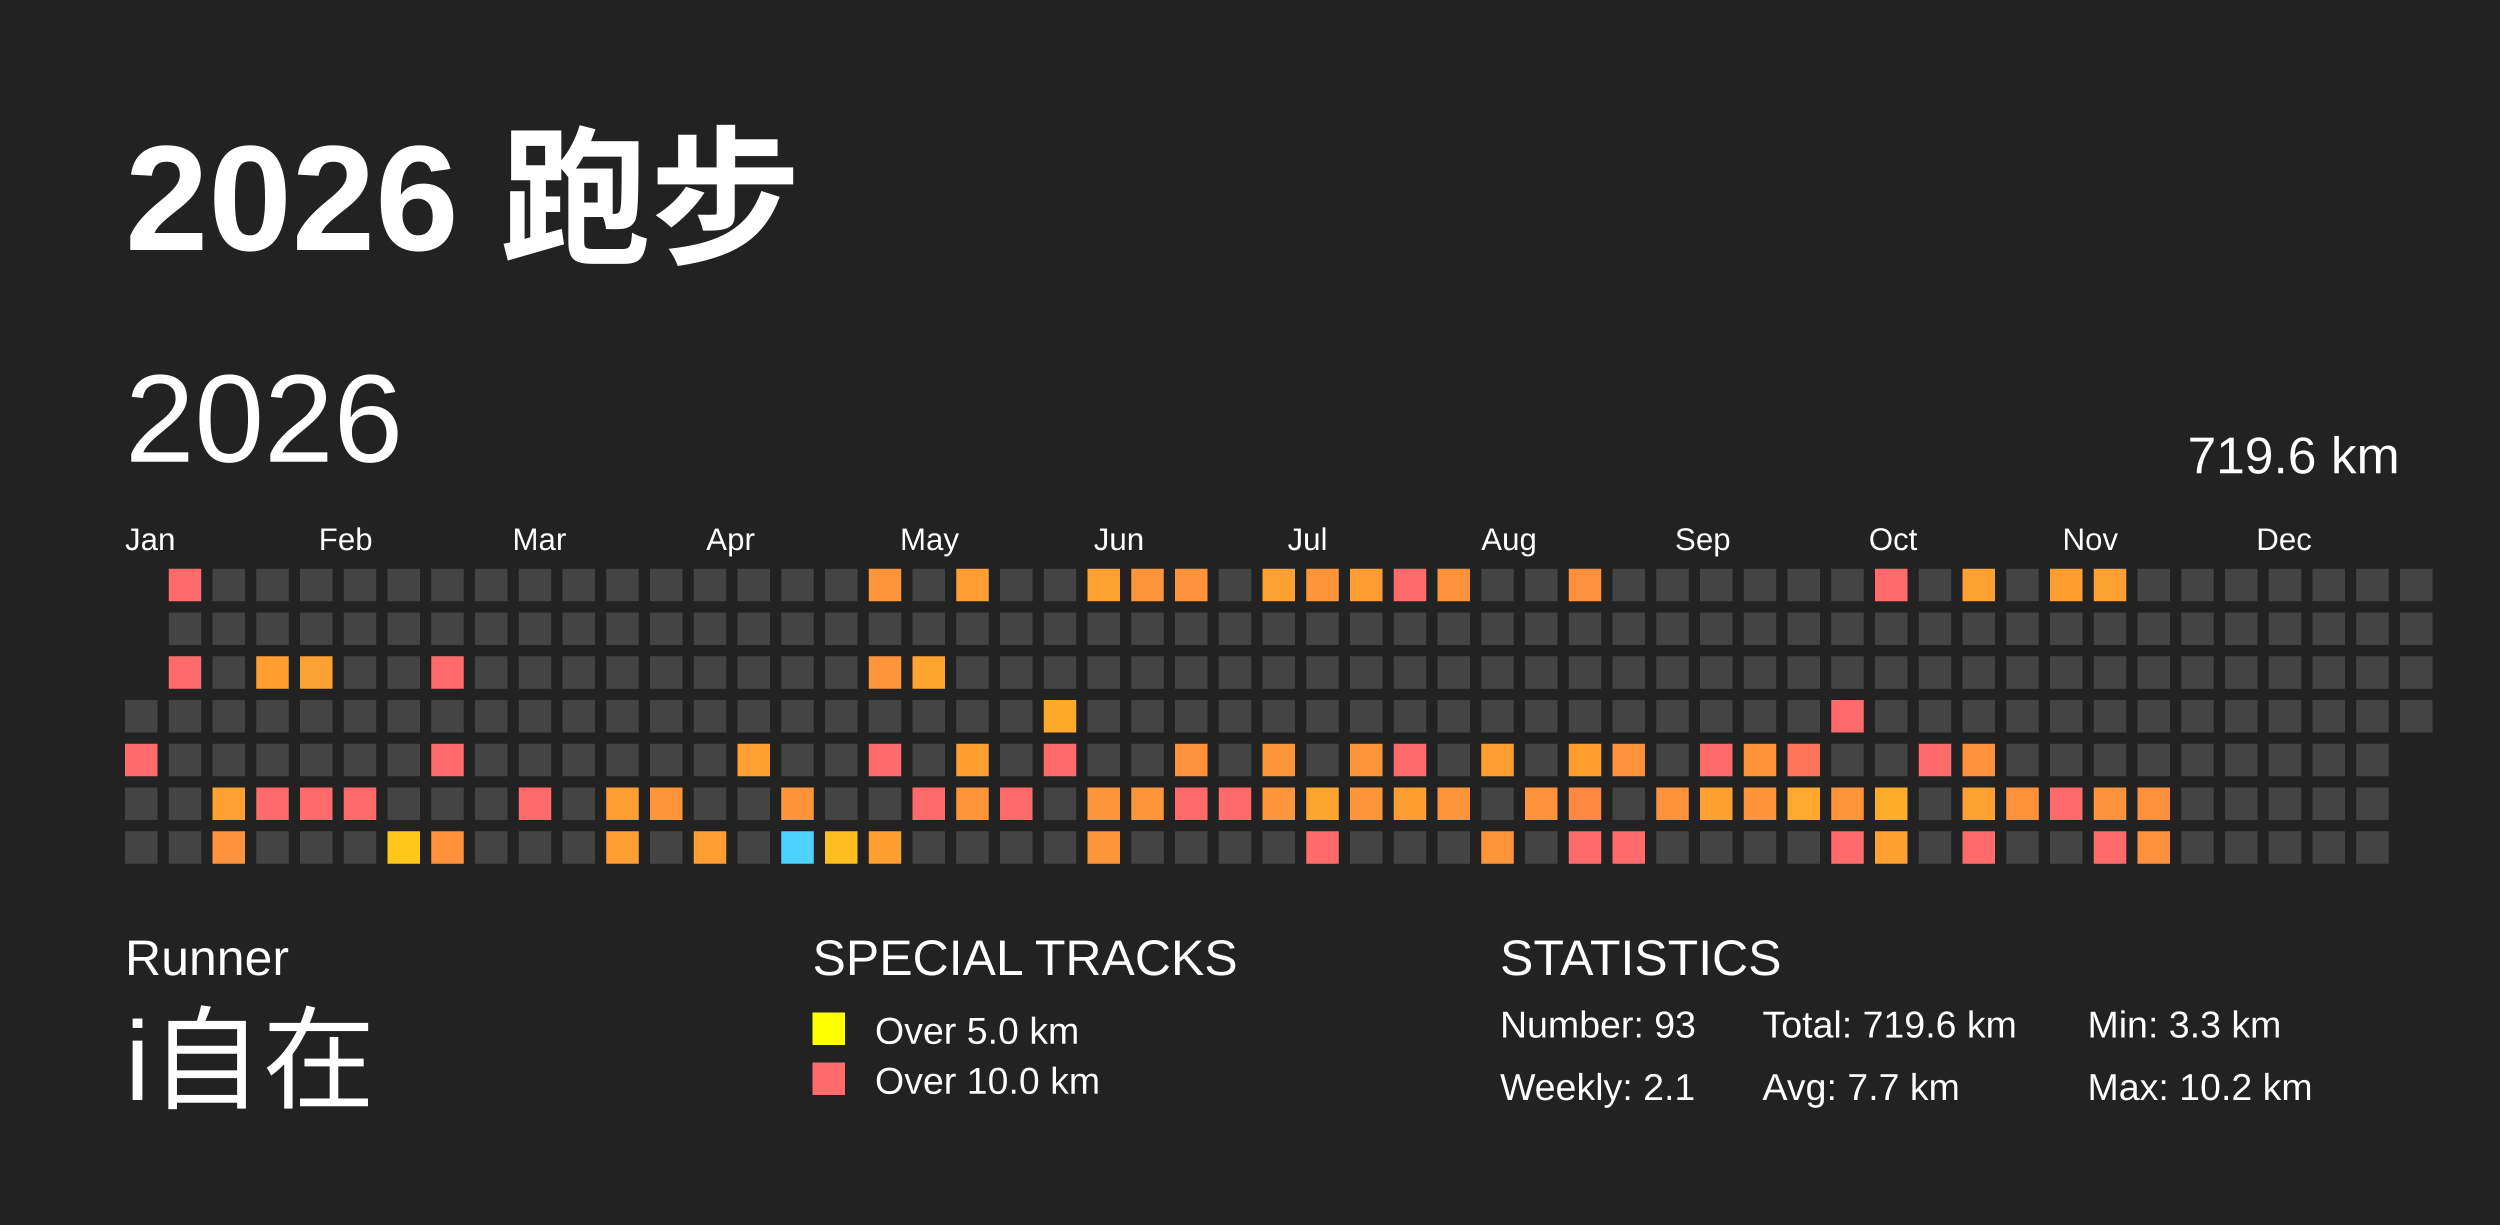
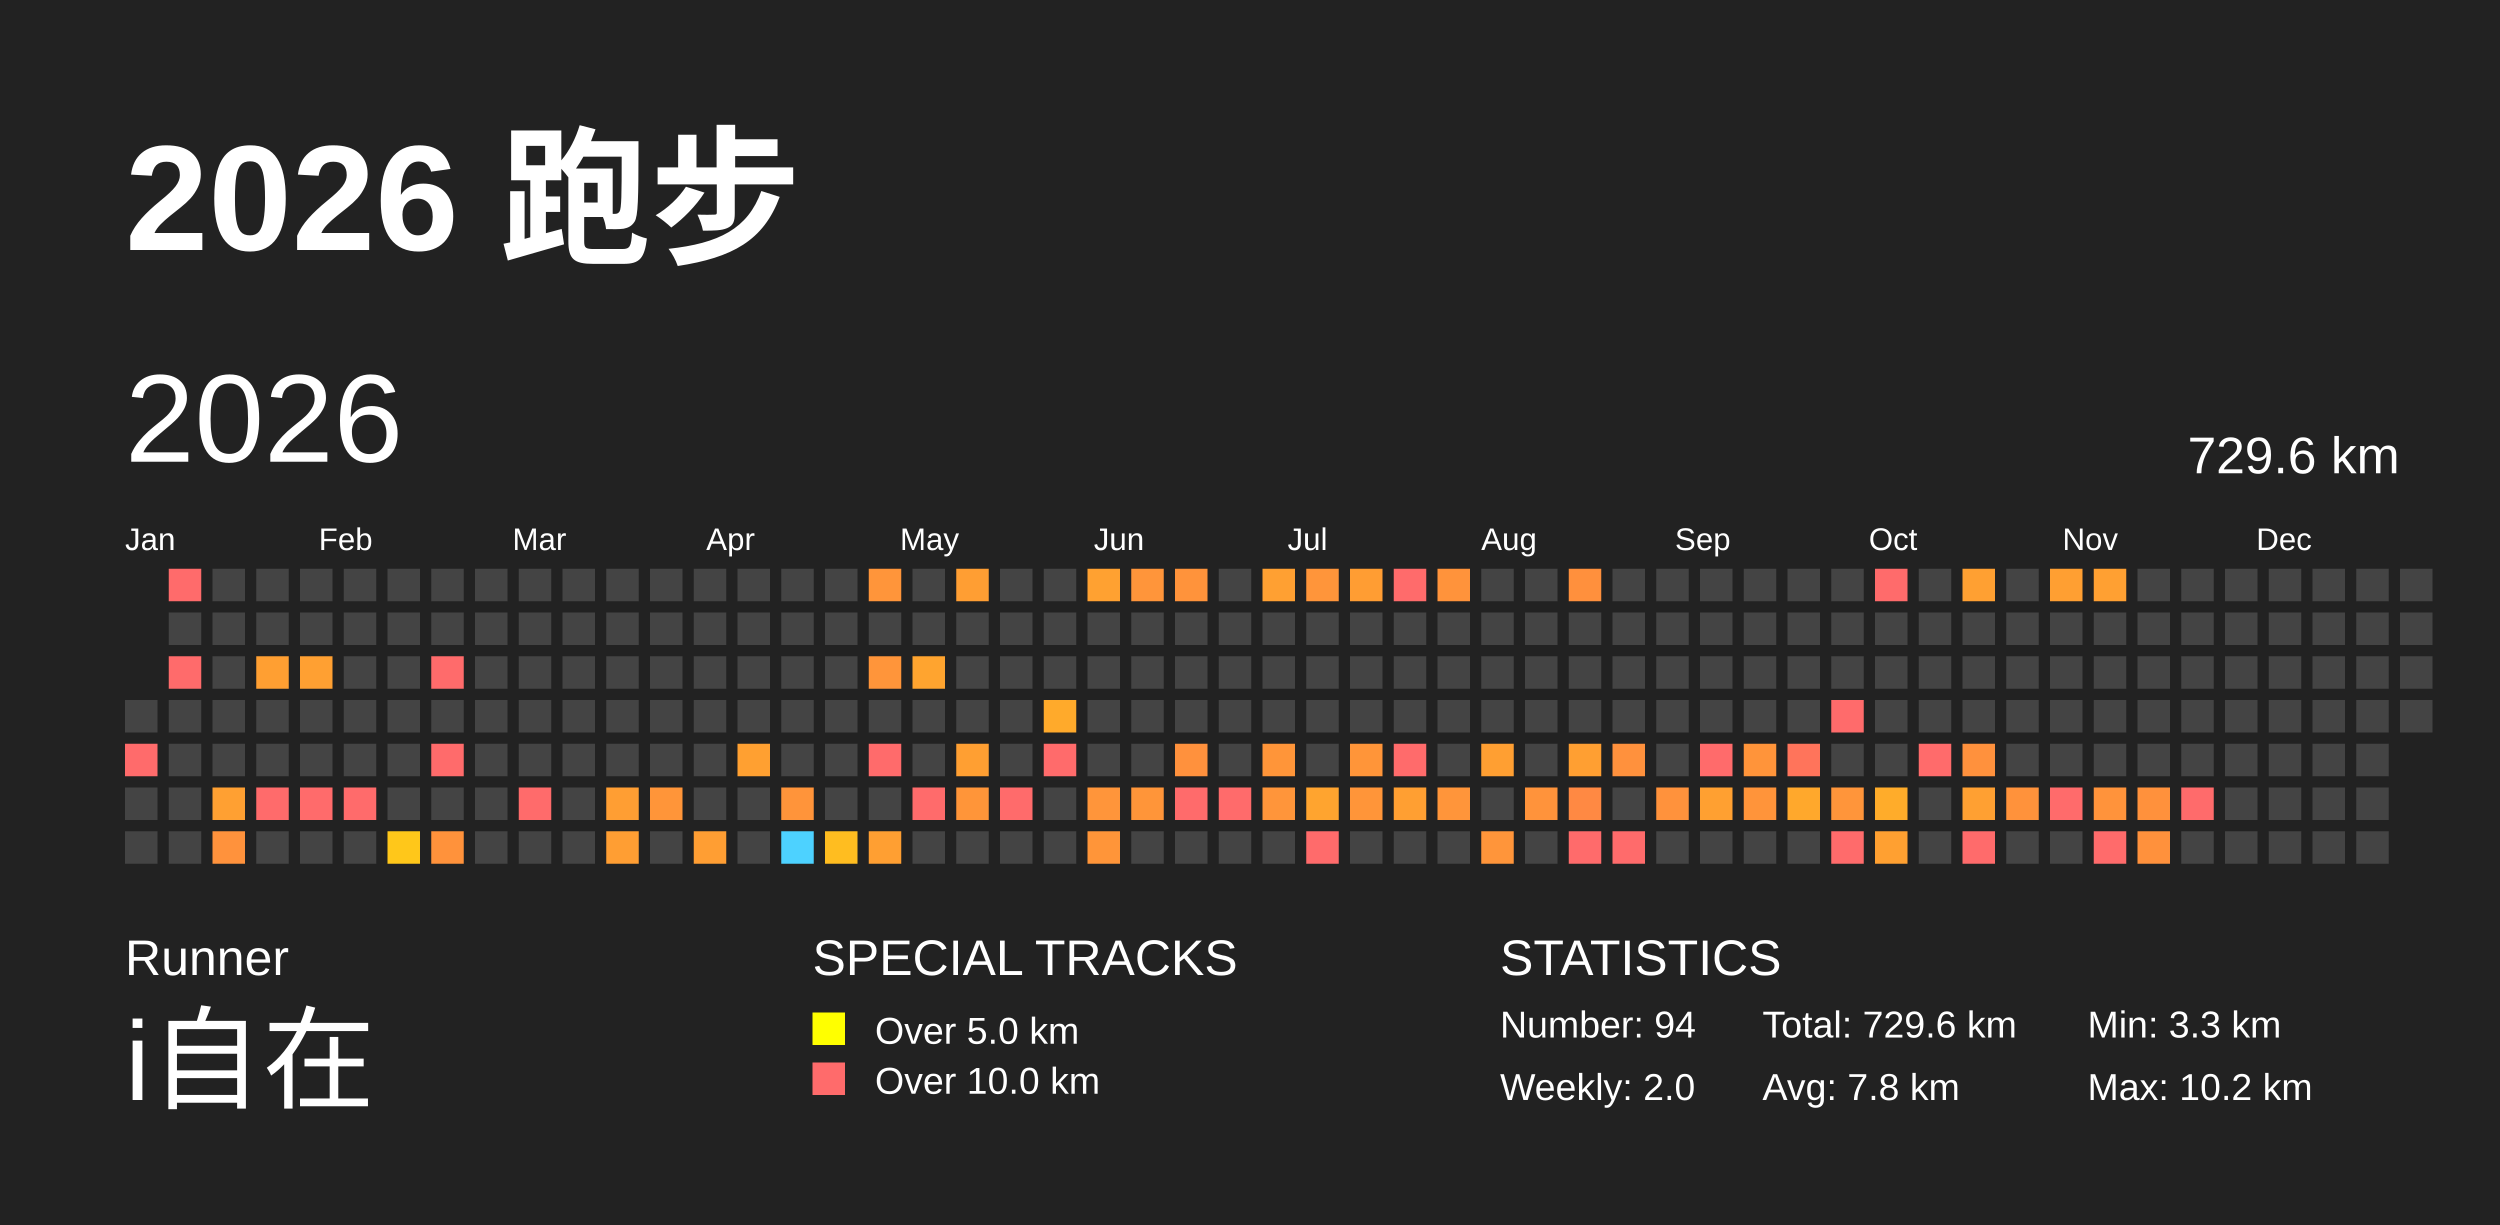
<svg xmlns="http://www.w3.org/2000/svg" baseProfile="full" height="98mm" version="1.1" viewBox="0,0,200,98" width="200mm">
  <defs />
  <rect fill="#222222" height="98" width="200" x="0" y="0" />
  <text fill="#FFFFFF" style="font-size:12px; font-family:Arial; font-weight:bold;" x="10" y="20">2026 跑步</text>
  <text fill="#FFFFFF" style="font-size:4px; font-family:Arial" x="10" y="78">Runner</text>
  <text fill="#FFFFFF" style="font-size:9px; font-family:Arial" x="10" y="88">i自在</text>
  <text fill="#FFFFFF" style="font-size:4px; font-family:Arial" x="65" y="78">SPECIAL TRACKS</text>
  <rect fill="#FFFF00" height="2.6" width="2.6" x="65" y="81" />
  <text fill="#FFFFFF" style="font-size:3px; font-family:Arial" x="70" y="83.5">Over 5.0 km</text>
  <rect fill="#FF6B6B" height="2.6" width="2.6" x="65" y="85" />
  <text fill="#FFFFFF" style="font-size:3px; font-family:Arial" x="70" y="87.5">Over 10.0 km</text>
  <text fill="#FFFFFF" style="font-size:4px; font-family:Arial" x="120" y="78">STATISTICS</text>
-   <text fill="#FFFFFF" style="font-size:3px; font-family:Arial" x="120" y="83">Number: 93</text>
-   <text fill="#FFFFFF" style="font-size:3px; font-family:Arial" x="120" y="88">Weekly: 2.1</text>
-   <text fill="#FFFFFF" style="font-size:3px; font-family:Arial" x="141" y="83">Total: 719.6 km</text>
-   <text fill="#FFFFFF" style="font-size:3px; font-family:Arial" x="141" y="88">Avg: 7.7 km</text>
+   <text fill="#FFFFFF" style="font-size:3px; font-family:Arial" x="120" y="83">Number: 94</text>
+   <text fill="#FFFFFF" style="font-size:3px; font-family:Arial" x="120" y="88">Weekly: 2.0</text>
+   <text fill="#FFFFFF" style="font-size:3px; font-family:Arial" x="141" y="83">Total: 729.6 km</text>
+   <text fill="#FFFFFF" style="font-size:3px; font-family:Arial" x="141" y="88">Avg: 7.8 km</text>
  <text fill="#FFFFFF" style="font-size:3px; font-family:Arial" x="167" y="83">Min: 3.3 km</text>
  <text fill="#FFFFFF" style="font-size:3px; font-family:Arial" x="167" y="88">Max: 10.2 km</text>
  <text dominant-baseline="hanging" fill="#FFFFFF" style="font-size:10.0px; font-family:Arial;" x="10" y="30">2026</text>
-   <text dominant-baseline="hanging" fill="#FFFFFF" style="font-size:4.125px; font-family:Arial;" x="175" y="35">719.6 km</text>
+   <text dominant-baseline="hanging" fill="#FFFFFF" style="font-size:4.125px; font-family:Arial;" x="175" y="35">729.6 km</text>
  <text fill="#FFFFFF" style="font-size:2.5px; font-family:Arial" x="10.0" y="44">Jan</text>
  <text fill="#FFFFFF" style="font-size:2.5px; font-family:Arial" x="25.5" y="44">Feb</text>
  <text fill="#FFFFFF" style="font-size:2.5px; font-family:Arial" x="41.0" y="44">Mar</text>
  <text fill="#FFFFFF" style="font-size:2.5px; font-family:Arial" x="56.5" y="44">Apr</text>
  <text fill="#FFFFFF" style="font-size:2.5px; font-family:Arial" x="72.0" y="44">May</text>
  <text fill="#FFFFFF" style="font-size:2.5px; font-family:Arial" x="87.5" y="44">Jun</text>
  <text fill="#FFFFFF" style="font-size:2.5px; font-family:Arial" x="103.0" y="44">Jul</text>
  <text fill="#FFFFFF" style="font-size:2.5px; font-family:Arial" x="118.5" y="44">Aug</text>
  <text fill="#FFFFFF" style="font-size:2.5px; font-family:Arial" x="134.0" y="44">Sep</text>
  <text fill="#FFFFFF" style="font-size:2.5px; font-family:Arial" x="149.5" y="44">Oct</text>
  <text fill="#FFFFFF" style="font-size:2.5px; font-family:Arial" x="165.0" y="44">Nov</text>
  <text fill="#FFFFFF" style="font-size:2.5px; font-family:Arial" x="180.5" y="44">Dec</text>
  <rect fill="#444444" height="2.6" width="2.6" x="10.0" y="56.0" />
  <rect fill="#FF6B6B" height="2.6" width="2.6" x="10.0" y="59.5" />
  <rect fill="#444444" height="2.6" width="2.6" x="10.0" y="63.0" />
  <rect fill="#444444" height="2.6" width="2.6" x="10.0" y="66.5" />
  <rect fill="#FF6B6B" height="2.6" width="2.6" x="13.5" y="45.5" />
  <rect fill="#444444" height="2.6" width="2.6" x="13.5" y="49.0" />
  <rect fill="#FF6B6B" height="2.6" width="2.6" x="13.5" y="52.5" />
  <rect fill="#444444" height="2.6" width="2.6" x="13.5" y="56.0" />
  <rect fill="#444444" height="2.6" width="2.6" x="13.5" y="59.5" />
  <rect fill="#444444" height="2.6" width="2.6" x="13.5" y="63.0" />
  <rect fill="#444444" height="2.6" width="2.6" x="13.5" y="66.5" />
  <rect fill="#444444" height="2.6" width="2.6" x="17.0" y="45.5" />
  <rect fill="#444444" height="2.6" width="2.6" x="17.0" y="49.0" />
  <rect fill="#444444" height="2.6" width="2.6" x="17.0" y="52.5" />
  <rect fill="#444444" height="2.6" width="2.6" x="17.0" y="56.0" />
  <rect fill="#444444" height="2.6" width="2.6" x="17.0" y="59.5" />
  <rect fill="#ffa032" height="2.6" width="2.6" x="17.0" y="63.0" />
  <rect fill="#ff923c" height="2.6" width="2.6" x="17.0" y="66.5" />
  <rect fill="#444444" height="2.6" width="2.6" x="20.5" y="45.5" />
  <rect fill="#444444" height="2.6" width="2.6" x="20.5" y="49.0" />
  <rect fill="#ff9f32" height="2.6" width="2.6" x="20.5" y="52.5" />
  <rect fill="#444444" height="2.6" width="2.6" x="20.5" y="56.0" />
  <rect fill="#444444" height="2.6" width="2.6" x="20.5" y="59.5" />
  <rect fill="#FF6B6B" height="2.6" width="2.6" x="20.5" y="63.0" />
  <rect fill="#444444" height="2.6" width="2.6" x="20.5" y="66.5" />
  <rect fill="#444444" height="2.6" width="2.6" x="24.0" y="45.5" />
  <rect fill="#444444" height="2.6" width="2.6" x="24.0" y="49.0" />
  <rect fill="#ffa032" height="2.6" width="2.6" x="24.0" y="52.5" />
  <rect fill="#444444" height="2.6" width="2.6" x="24.0" y="56.0" />
  <rect fill="#444444" height="2.6" width="2.6" x="24.0" y="59.5" />
  <rect fill="#FF6B6B" height="2.6" width="2.6" x="24.0" y="63.0" />
  <rect fill="#444444" height="2.6" width="2.6" x="24.0" y="66.5" />
  <rect fill="#444444" height="2.6" width="2.6" x="27.5" y="45.5" />
  <rect fill="#444444" height="2.6" width="2.6" x="27.5" y="49.0" />
  <rect fill="#444444" height="2.6" width="2.6" x="27.5" y="52.5" />
  <rect fill="#444444" height="2.6" width="2.6" x="27.5" y="56.0" />
  <rect fill="#444444" height="2.6" width="2.6" x="27.5" y="59.5" />
  <rect fill="#FF6B6B" height="2.6" width="2.6" x="27.5" y="63.0" />
  <rect fill="#444444" height="2.6" width="2.6" x="27.5" y="66.5" />
  <rect fill="#444444" height="2.6" width="2.6" x="31.0" y="45.5" />
  <rect fill="#444444" height="2.6" width="2.6" x="31.0" y="49.0" />
  <rect fill="#444444" height="2.6" width="2.6" x="31.0" y="52.5" />
  <rect fill="#444444" height="2.6" width="2.6" x="31.0" y="56.0" />
  <rect fill="#444444" height="2.6" width="2.6" x="31.0" y="59.5" />
  <rect fill="#444444" height="2.6" width="2.6" x="31.0" y="63.0" />
  <rect fill="#ffc71a" height="2.6" width="2.6" x="31.0" y="66.5" />
  <rect fill="#444444" height="2.6" width="2.6" x="34.5" y="45.5" />
  <rect fill="#444444" height="2.6" width="2.6" x="34.5" y="49.0" />
  <rect fill="#FF6B6B" height="2.6" width="2.6" x="34.5" y="52.5" />
  <rect fill="#444444" height="2.6" width="2.6" x="34.5" y="56.0" />
  <rect fill="#FF6B6B" height="2.6" width="2.6" x="34.5" y="59.5" />
  <rect fill="#444444" height="2.6" width="2.6" x="34.5" y="63.0" />
  <rect fill="#ff923b" height="2.6" width="2.6" x="34.5" y="66.5" />
  <rect fill="#444444" height="2.6" width="2.6" x="38.0" y="45.5" />
  <rect fill="#444444" height="2.6" width="2.6" x="38.0" y="49.0" />
  <rect fill="#444444" height="2.6" width="2.6" x="38.0" y="52.5" />
  <rect fill="#444444" height="2.6" width="2.6" x="38.0" y="56.0" />
  <rect fill="#444444" height="2.6" width="2.6" x="38.0" y="59.5" />
  <rect fill="#444444" height="2.6" width="2.6" x="38.0" y="63.0" />
  <rect fill="#444444" height="2.6" width="2.6" x="38.0" y="66.5" />
  <rect fill="#444444" height="2.6" width="2.6" x="41.5" y="45.5" />
  <rect fill="#444444" height="2.6" width="2.6" x="41.5" y="49.0" />
  <rect fill="#444444" height="2.6" width="2.6" x="41.5" y="52.5" />
  <rect fill="#444444" height="2.6" width="2.6" x="41.5" y="56.0" />
  <rect fill="#444444" height="2.6" width="2.6" x="41.5" y="59.5" />
  <rect fill="#FF6B6B" height="2.6" width="2.6" x="41.5" y="63.0" />
  <rect fill="#444444" height="2.6" width="2.6" x="41.5" y="66.5" />
  <rect fill="#444444" height="2.6" width="2.6" x="45.0" y="45.5" />
  <rect fill="#444444" height="2.6" width="2.6" x="45.0" y="49.0" />
  <rect fill="#444444" height="2.6" width="2.6" x="45.0" y="52.5" />
  <rect fill="#444444" height="2.6" width="2.6" x="45.0" y="56.0" />
  <rect fill="#444444" height="2.6" width="2.6" x="45.0" y="59.5" />
  <rect fill="#444444" height="2.6" width="2.6" x="45.0" y="63.0" />
  <rect fill="#444444" height="2.6" width="2.6" x="45.0" y="66.5" />
  <rect fill="#444444" height="2.6" width="2.6" x="48.5" y="45.5" />
  <rect fill="#444444" height="2.6" width="2.6" x="48.5" y="49.0" />
  <rect fill="#444444" height="2.6" width="2.6" x="48.5" y="52.5" />
  <rect fill="#444444" height="2.6" width="2.6" x="48.5" y="56.0" />
  <rect fill="#444444" height="2.6" width="2.6" x="48.5" y="59.5" />
  <rect fill="#ff9e33" height="2.6" width="2.6" x="48.5" y="63.0" />
  <rect fill="#ff9e33" height="2.6" width="2.6" x="48.5" y="66.5" />
  <rect fill="#444444" height="2.6" width="2.6" x="52.0" y="45.5" />
  <rect fill="#444444" height="2.6" width="2.6" x="52.0" y="49.0" />
  <rect fill="#444444" height="2.6" width="2.6" x="52.0" y="52.5" />
  <rect fill="#444444" height="2.6" width="2.6" x="52.0" y="56.0" />
  <rect fill="#444444" height="2.6" width="2.6" x="52.0" y="59.5" />
  <rect fill="#ff9539" height="2.6" width="2.6" x="52.0" y="63.0" />
  <rect fill="#444444" height="2.6" width="2.6" x="52.0" y="66.5" />
  <rect fill="#444444" height="2.6" width="2.6" x="55.5" y="45.5" />
  <rect fill="#444444" height="2.6" width="2.6" x="55.5" y="49.0" />
  <rect fill="#444444" height="2.6" width="2.6" x="55.5" y="52.5" />
  <rect fill="#444444" height="2.6" width="2.6" x="55.5" y="56.0" />
  <rect fill="#444444" height="2.6" width="2.6" x="55.5" y="59.5" />
  <rect fill="#444444" height="2.6" width="2.6" x="55.5" y="63.0" />
  <rect fill="#ff9e33" height="2.6" width="2.6" x="55.5" y="66.5" />
  <rect fill="#444444" height="2.6" width="2.6" x="59.0" y="45.5" />
  <rect fill="#444444" height="2.6" width="2.6" x="59.0" y="49.0" />
  <rect fill="#444444" height="2.6" width="2.6" x="59.0" y="52.5" />
  <rect fill="#444444" height="2.6" width="2.6" x="59.0" y="56.0" />
  <rect fill="#ffa031" height="2.6" width="2.6" x="59.0" y="59.5" />
  <rect fill="#444444" height="2.6" width="2.6" x="59.0" y="63.0" />
  <rect fill="#444444" height="2.6" width="2.6" x="59.0" y="66.5" />
  <rect fill="#444444" height="2.6" width="2.6" x="62.5" y="45.5" />
  <rect fill="#444444" height="2.6" width="2.6" x="62.5" y="49.0" />
  <rect fill="#444444" height="2.6" width="2.6" x="62.5" y="52.5" />
  <rect fill="#444444" height="2.6" width="2.6" x="62.5" y="56.0" />
  <rect fill="#444444" height="2.6" width="2.6" x="62.5" y="59.5" />
  <rect fill="#ff943a" height="2.6" width="2.6" x="62.5" y="63.0" />
  <rect fill="#4dd2ff" height="2.6" width="2.6" x="62.5" y="66.5" />
  <rect fill="#444444" height="2.6" width="2.6" x="66.0" y="45.5" />
  <rect fill="#444444" height="2.6" width="2.6" x="66.0" y="49.0" />
  <rect fill="#444444" height="2.6" width="2.6" x="66.0" y="52.5" />
  <rect fill="#444444" height="2.6" width="2.6" x="66.0" y="56.0" />
  <rect fill="#444444" height="2.6" width="2.6" x="66.0" y="59.5" />
  <rect fill="#444444" height="2.6" width="2.6" x="66.0" y="63.0" />
  <rect fill="#ffbd20" height="2.6" width="2.6" x="66.0" y="66.5" />
  <rect fill="#ff953a" height="2.6" width="2.6" x="69.5" y="45.5" />
  <rect fill="#444444" height="2.6" width="2.6" x="69.5" y="49.0" />
  <rect fill="#ff953a" height="2.6" width="2.6" x="69.5" y="52.5" />
  <rect fill="#444444" height="2.6" width="2.6" x="69.5" y="56.0" />
  <rect fill="#FF6B6B" height="2.6" width="2.6" x="69.5" y="59.5" />
  <rect fill="#444444" height="2.6" width="2.6" x="69.5" y="63.0" />
  <rect fill="#ff9f32" height="2.6" width="2.6" x="69.5" y="66.5" />
  <rect fill="#444444" height="2.6" width="2.6" x="73.0" y="45.5" />
  <rect fill="#444444" height="2.6" width="2.6" x="73.0" y="49.0" />
  <rect fill="#ffa42f" height="2.6" width="2.6" x="73.0" y="52.5" />
  <rect fill="#444444" height="2.6" width="2.6" x="73.0" y="56.0" />
  <rect fill="#444444" height="2.6" width="2.6" x="73.0" y="59.5" />
  <rect fill="#FF6B6B" height="2.6" width="2.6" x="73.0" y="63.0" />
  <rect fill="#444444" height="2.6" width="2.6" x="73.0" y="66.5" />
  <rect fill="#ff9e33" height="2.6" width="2.6" x="76.5" y="45.5" />
  <rect fill="#444444" height="2.6" width="2.6" x="76.5" y="49.0" />
  <rect fill="#444444" height="2.6" width="2.6" x="76.5" y="52.5" />
  <rect fill="#444444" height="2.6" width="2.6" x="76.5" y="56.0" />
  <rect fill="#ff9f32" height="2.6" width="2.6" x="76.5" y="59.5" />
  <rect fill="#ff9539" height="2.6" width="2.6" x="76.5" y="63.0" />
  <rect fill="#444444" height="2.6" width="2.6" x="76.5" y="66.5" />
  <rect fill="#444444" height="2.6" width="2.6" x="80.0" y="45.5" />
  <rect fill="#444444" height="2.6" width="2.6" x="80.0" y="49.0" />
  <rect fill="#444444" height="2.6" width="2.6" x="80.0" y="52.5" />
  <rect fill="#444444" height="2.6" width="2.6" x="80.0" y="56.0" />
  <rect fill="#444444" height="2.6" width="2.6" x="80.0" y="59.5" />
  <rect fill="#FF6B6B" height="2.6" width="2.6" x="80.0" y="63.0" />
  <rect fill="#444444" height="2.6" width="2.6" x="80.0" y="66.5" />
  <rect fill="#444444" height="2.6" width="2.6" x="83.5" y="45.5" />
  <rect fill="#444444" height="2.6" width="2.6" x="83.5" y="49.0" />
  <rect fill="#444444" height="2.6" width="2.6" x="83.5" y="52.5" />
  <rect fill="#ffaa2b" height="2.6" width="2.6" x="83.5" y="56.0" />
  <rect fill="#FF6B6B" height="2.6" width="2.6" x="83.5" y="59.5" />
  <rect fill="#444444" height="2.6" width="2.6" x="83.5" y="63.0" />
  <rect fill="#444444" height="2.6" width="2.6" x="83.5" y="66.5" />
  <rect fill="#ffa131" height="2.6" width="2.6" x="87.0" y="45.5" />
  <rect fill="#444444" height="2.6" width="2.6" x="87.0" y="49.0" />
  <rect fill="#444444" height="2.6" width="2.6" x="87.0" y="52.5" />
  <rect fill="#444444" height="2.6" width="2.6" x="87.0" y="56.0" />
  <rect fill="#444444" height="2.6" width="2.6" x="87.0" y="59.5" />
  <rect fill="#ff953a" height="2.6" width="2.6" x="87.0" y="63.0" />
  <rect fill="#ff9539" height="2.6" width="2.6" x="87.0" y="66.5" />
  <rect fill="#ff953a" height="2.6" width="2.6" x="90.5" y="45.5" />
  <rect fill="#444444" height="2.6" width="2.6" x="90.5" y="49.0" />
  <rect fill="#444444" height="2.6" width="2.6" x="90.5" y="52.5" />
  <rect fill="#444444" height="2.6" width="2.6" x="90.5" y="56.0" />
  <rect fill="#444444" height="2.6" width="2.6" x="90.5" y="59.5" />
  <rect fill="#ff9539" height="2.6" width="2.6" x="90.5" y="63.0" />
  <rect fill="#444444" height="2.6" width="2.6" x="90.5" y="66.5" />
  <rect fill="#ff933b" height="2.6" width="2.6" x="94.0" y="45.5" />
  <rect fill="#444444" height="2.6" width="2.6" x="94.0" y="49.0" />
  <rect fill="#444444" height="2.6" width="2.6" x="94.0" y="52.5" />
  <rect fill="#444444" height="2.6" width="2.6" x="94.0" y="56.0" />
  <rect fill="#ff913d" height="2.6" width="2.6" x="94.0" y="59.5" />
  <rect fill="#FF6B6B" height="2.6" width="2.6" x="94.0" y="63.0" />
  <rect fill="#444444" height="2.6" width="2.6" x="94.0" y="66.5" />
  <rect fill="#444444" height="2.6" width="2.6" x="97.5" y="45.5" />
  <rect fill="#444444" height="2.6" width="2.6" x="97.5" y="49.0" />
  <rect fill="#444444" height="2.6" width="2.6" x="97.5" y="52.5" />
  <rect fill="#444444" height="2.6" width="2.6" x="97.5" y="56.0" />
  <rect fill="#444444" height="2.6" width="2.6" x="97.5" y="59.5" />
  <rect fill="#FF6B6B" height="2.6" width="2.6" x="97.5" y="63.0" />
  <rect fill="#444444" height="2.6" width="2.6" x="97.5" y="66.5" />
  <rect fill="#ffa032" height="2.6" width="2.6" x="101.0" y="45.5" />
  <rect fill="#444444" height="2.6" width="2.6" x="101.0" y="49.0" />
  <rect fill="#444444" height="2.6" width="2.6" x="101.0" y="52.5" />
  <rect fill="#444444" height="2.6" width="2.6" x="101.0" y="56.0" />
  <rect fill="#ff9539" height="2.6" width="2.6" x="101.0" y="59.5" />
  <rect fill="#ff953a" height="2.6" width="2.6" x="101.0" y="63.0" />
  <rect fill="#444444" height="2.6" width="2.6" x="101.0" y="66.5" />
  <rect fill="#ff953a" height="2.6" width="2.6" x="104.5" y="45.5" />
  <rect fill="#444444" height="2.6" width="2.6" x="104.5" y="49.0" />
  <rect fill="#444444" height="2.6" width="2.6" x="104.5" y="52.5" />
  <rect fill="#444444" height="2.6" width="2.6" x="104.5" y="56.0" />
  <rect fill="#444444" height="2.6" width="2.6" x="104.5" y="59.5" />
  <rect fill="#ffa42f" height="2.6" width="2.6" x="104.5" y="63.0" />
  <rect fill="#FF6B6B" height="2.6" width="2.6" x="104.5" y="66.5" />
  <rect fill="#ff9d33" height="2.6" width="2.6" x="108.0" y="45.5" />
  <rect fill="#444444" height="2.6" width="2.6" x="108.0" y="49.0" />
  <rect fill="#444444" height="2.6" width="2.6" x="108.0" y="52.5" />
  <rect fill="#444444" height="2.6" width="2.6" x="108.0" y="56.0" />
  <rect fill="#ff9539" height="2.6" width="2.6" x="108.0" y="59.5" />
  <rect fill="#ff9539" height="2.6" width="2.6" x="108.0" y="63.0" />
  <rect fill="#444444" height="2.6" width="2.6" x="108.0" y="66.5" />
  <rect fill="#FF6B6B" height="2.6" width="2.6" x="111.5" y="45.5" />
  <rect fill="#444444" height="2.6" width="2.6" x="111.5" y="49.0" />
  <rect fill="#444444" height="2.6" width="2.6" x="111.5" y="52.5" />
  <rect fill="#444444" height="2.6" width="2.6" x="111.5" y="56.0" />
  <rect fill="#FF6B6B" height="2.6" width="2.6" x="111.5" y="59.5" />
  <rect fill="#ff9f32" height="2.6" width="2.6" x="111.5" y="63.0" />
  <rect fill="#444444" height="2.6" width="2.6" x="111.5" y="66.5" />
  <rect fill="#ff933b" height="2.6" width="2.6" x="115.0" y="45.5" />
  <rect fill="#444444" height="2.6" width="2.6" x="115.0" y="49.0" />
  <rect fill="#444444" height="2.6" width="2.6" x="115.0" y="52.5" />
  <rect fill="#444444" height="2.6" width="2.6" x="115.0" y="56.0" />
  <rect fill="#444444" height="2.6" width="2.6" x="115.0" y="59.5" />
  <rect fill="#ff953a" height="2.6" width="2.6" x="115.0" y="63.0" />
  <rect fill="#444444" height="2.6" width="2.6" x="115.0" y="66.5" />
  <rect fill="#444444" height="2.6" width="2.6" x="118.5" y="45.5" />
  <rect fill="#444444" height="2.6" width="2.6" x="118.5" y="49.0" />
  <rect fill="#444444" height="2.6" width="2.6" x="118.5" y="52.5" />
  <rect fill="#444444" height="2.6" width="2.6" x="118.5" y="56.0" />
  <rect fill="#ff9f32" height="2.6" width="2.6" x="118.5" y="59.5" />
  <rect fill="#444444" height="2.6" width="2.6" x="118.5" y="63.0" />
  <rect fill="#ff953a" height="2.6" width="2.6" x="118.5" y="66.5" />
  <rect fill="#444444" height="2.6" width="2.6" x="122.0" y="45.5" />
  <rect fill="#444444" height="2.6" width="2.6" x="122.0" y="49.0" />
  <rect fill="#444444" height="2.6" width="2.6" x="122.0" y="52.5" />
  <rect fill="#444444" height="2.6" width="2.6" x="122.0" y="56.0" />
  <rect fill="#444444" height="2.6" width="2.6" x="122.0" y="59.5" />
  <rect fill="#ff933b" height="2.6" width="2.6" x="122.0" y="63.0" />
  <rect fill="#444444" height="2.6" width="2.6" x="122.0" y="66.5" />
  <rect fill="#ff903d" height="2.6" width="2.6" x="125.5" y="45.5" />
  <rect fill="#444444" height="2.6" width="2.6" x="125.5" y="49.0" />
  <rect fill="#444444" height="2.6" width="2.6" x="125.5" y="52.5" />
  <rect fill="#444444" height="2.6" width="2.6" x="125.5" y="56.0" />
  <rect fill="#ff9f32" height="2.6" width="2.6" x="125.5" y="59.5" />
  <rect fill="#ff8943" height="2.6" width="2.6" x="125.5" y="63.0" />
  <rect fill="#FF6B6B" height="2.6" width="2.6" x="125.5" y="66.5" />
  <rect fill="#444444" height="2.6" width="2.6" x="129.0" y="45.5" />
  <rect fill="#444444" height="2.6" width="2.6" x="129.0" y="49.0" />
  <rect fill="#444444" height="2.6" width="2.6" x="129.0" y="52.5" />
  <rect fill="#444444" height="2.6" width="2.6" x="129.0" y="56.0" />
  <rect fill="#ff913d" height="2.6" width="2.6" x="129.0" y="59.5" />
  <rect fill="#444444" height="2.6" width="2.6" x="129.0" y="63.0" />
  <rect fill="#FF6B6B" height="2.6" width="2.6" x="129.0" y="66.5" />
  <rect fill="#444444" height="2.6" width="2.6" x="132.5" y="45.5" />
  <rect fill="#444444" height="2.6" width="2.6" x="132.5" y="49.0" />
  <rect fill="#444444" height="2.6" width="2.6" x="132.5" y="52.5" />
  <rect fill="#444444" height="2.6" width="2.6" x="132.5" y="56.0" />
  <rect fill="#444444" height="2.6" width="2.6" x="132.5" y="59.5" />
  <rect fill="#ff923c" height="2.6" width="2.6" x="132.5" y="63.0" />
  <rect fill="#444444" height="2.6" width="2.6" x="132.5" y="66.5" />
  <rect fill="#444444" height="2.6" width="2.6" x="136.0" y="45.5" />
  <rect fill="#444444" height="2.6" width="2.6" x="136.0" y="49.0" />
  <rect fill="#444444" height="2.6" width="2.6" x="136.0" y="52.5" />
  <rect fill="#444444" height="2.6" width="2.6" x="136.0" y="56.0" />
  <rect fill="#FF6B6B" height="2.6" width="2.6" x="136.0" y="59.5" />
  <rect fill="#ffa031" height="2.6" width="2.6" x="136.0" y="63.0" />
  <rect fill="#444444" height="2.6" width="2.6" x="136.0" y="66.5" />
  <rect fill="#444444" height="2.6" width="2.6" x="139.5" y="45.5" />
  <rect fill="#444444" height="2.6" width="2.6" x="139.5" y="49.0" />
  <rect fill="#444444" height="2.6" width="2.6" x="139.5" y="52.5" />
  <rect fill="#444444" height="2.6" width="2.6" x="139.5" y="56.0" />
  <rect fill="#ff943a" height="2.6" width="2.6" x="139.5" y="59.5" />
  <rect fill="#ff943a" height="2.6" width="2.6" x="139.5" y="63.0" />
  <rect fill="#444444" height="2.6" width="2.6" x="139.5" y="66.5" />
  <rect fill="#444444" height="2.6" width="2.6" x="143.0" y="45.5" />
  <rect fill="#444444" height="2.6" width="2.6" x="143.0" y="49.0" />
  <rect fill="#444444" height="2.6" width="2.6" x="143.0" y="52.5" />
  <rect fill="#444444" height="2.6" width="2.6" x="143.0" y="56.0" />
  <rect fill="#ff745b" height="2.6" width="2.6" x="143.0" y="59.5" />
  <rect fill="#ffa82c" height="2.6" width="2.6" x="143.0" y="63.0" />
  <rect fill="#444444" height="2.6" width="2.6" x="143.0" y="66.5" />
  <rect fill="#444444" height="2.6" width="2.6" x="146.5" y="45.5" />
  <rect fill="#444444" height="2.6" width="2.6" x="146.5" y="49.0" />
  <rect fill="#444444" height="2.6" width="2.6" x="146.5" y="52.5" />
  <rect fill="#FF6B6B" height="2.6" width="2.6" x="146.5" y="56.0" />
  <rect fill="#444444" height="2.6" width="2.6" x="146.5" y="59.5" />
  <rect fill="#ff953a" height="2.6" width="2.6" x="146.5" y="63.0" />
  <rect fill="#FF6B6B" height="2.6" width="2.6" x="146.5" y="66.5" />
  <rect fill="#FF6B6B" height="2.6" width="2.6" x="150.0" y="45.5" />
  <rect fill="#444444" height="2.6" width="2.6" x="150.0" y="49.0" />
  <rect fill="#444444" height="2.6" width="2.6" x="150.0" y="52.5" />
  <rect fill="#444444" height="2.6" width="2.6" x="150.0" y="56.0" />
  <rect fill="#444444" height="2.6" width="2.6" x="150.0" y="59.5" />
  <rect fill="#ffac2a" height="2.6" width="2.6" x="150.0" y="63.0" />
  <rect fill="#ffa031" height="2.6" width="2.6" x="150.0" y="66.5" />
  <rect fill="#444444" height="2.6" width="2.6" x="153.5" y="45.5" />
  <rect fill="#444444" height="2.6" width="2.6" x="153.5" y="49.0" />
  <rect fill="#444444" height="2.6" width="2.6" x="153.5" y="52.5" />
  <rect fill="#444444" height="2.6" width="2.6" x="153.5" y="56.0" />
  <rect fill="#FF6B6B" height="2.6" width="2.6" x="153.5" y="59.5" />
  <rect fill="#444444" height="2.6" width="2.6" x="153.5" y="63.0" />
  <rect fill="#444444" height="2.6" width="2.6" x="153.5" y="66.5" />
  <rect fill="#ffa032" height="2.6" width="2.6" x="157.0" y="45.5" />
  <rect fill="#444444" height="2.6" width="2.6" x="157.0" y="49.0" />
  <rect fill="#444444" height="2.6" width="2.6" x="157.0" y="52.5" />
  <rect fill="#444444" height="2.6" width="2.6" x="157.0" y="56.0" />
  <rect fill="#ff913d" height="2.6" width="2.6" x="157.0" y="59.5" />
  <rect fill="#ffa032" height="2.6" width="2.6" x="157.0" y="63.0" />
  <rect fill="#FF6B6B" height="2.6" width="2.6" x="157.0" y="66.5" />
  <rect fill="#444444" height="2.6" width="2.6" x="160.5" y="45.5" />
  <rect fill="#444444" height="2.6" width="2.6" x="160.5" y="49.0" />
  <rect fill="#444444" height="2.6" width="2.6" x="160.5" y="52.5" />
  <rect fill="#444444" height="2.6" width="2.6" x="160.5" y="56.0" />
  <rect fill="#444444" height="2.6" width="2.6" x="160.5" y="59.5" />
  <rect fill="#ff923b" height="2.6" width="2.6" x="160.5" y="63.0" />
  <rect fill="#444444" height="2.6" width="2.6" x="160.5" y="66.5" />
  <rect fill="#ff9f32" height="2.6" width="2.6" x="164.0" y="45.5" />
  <rect fill="#444444" height="2.6" width="2.6" x="164.0" y="49.0" />
  <rect fill="#444444" height="2.6" width="2.6" x="164.0" y="52.5" />
  <rect fill="#444444" height="2.6" width="2.6" x="164.0" y="56.0" />
  <rect fill="#444444" height="2.6" width="2.6" x="164.0" y="59.5" />
  <rect fill="#FF6B6B" height="2.6" width="2.6" x="164.0" y="63.0" />
  <rect fill="#444444" height="2.6" width="2.6" x="164.0" y="66.5" />
  <rect fill="#ffa032" height="2.6" width="2.6" x="167.5" y="45.5" />
  <rect fill="#444444" height="2.6" width="2.6" x="167.5" y="49.0" />
  <rect fill="#444444" height="2.6" width="2.6" x="167.5" y="52.5" />
  <rect fill="#444444" height="2.6" width="2.6" x="167.5" y="56.0" />
  <rect fill="#444444" height="2.6" width="2.6" x="167.5" y="59.5" />
  <rect fill="#ff933b" height="2.6" width="2.6" x="167.5" y="63.0" />
  <rect fill="#FF6B6B" height="2.6" width="2.6" x="167.5" y="66.5" />
  <rect fill="#444444" height="2.6" width="2.6" x="171.0" y="45.5" />
  <rect fill="#444444" height="2.6" width="2.6" x="171.0" y="49.0" />
  <rect fill="#444444" height="2.6" width="2.6" x="171.0" y="52.5" />
  <rect fill="#444444" height="2.6" width="2.6" x="171.0" y="56.0" />
  <rect fill="#444444" height="2.6" width="2.6" x="171.0" y="59.5" />
  <rect fill="#ff913c" height="2.6" width="2.6" x="171.0" y="63.0" />
  <rect fill="#ff913c" height="2.6" width="2.6" x="171.0" y="66.5" />
  <rect fill="#444444" height="2.6" width="2.6" x="174.5" y="45.5" />
  <rect fill="#444444" height="2.6" width="2.6" x="174.5" y="49.0" />
  <rect fill="#444444" height="2.6" width="2.6" x="174.5" y="52.5" />
  <rect fill="#444444" height="2.6" width="2.6" x="174.5" y="56.0" />
  <rect fill="#444444" height="2.6" width="2.6" x="174.5" y="59.5" />
-   <rect fill="#444444" height="2.6" width="2.6" x="174.5" y="63.0" />
+   <rect fill="#FF6B6B" height="2.6" width="2.6" x="174.5" y="63.0" />
  <rect fill="#444444" height="2.6" width="2.6" x="174.5" y="66.5" />
  <rect fill="#444444" height="2.6" width="2.6" x="178.0" y="45.5" />
  <rect fill="#444444" height="2.6" width="2.6" x="178.0" y="49.0" />
  <rect fill="#444444" height="2.6" width="2.6" x="178.0" y="52.5" />
  <rect fill="#444444" height="2.6" width="2.6" x="178.0" y="56.0" />
  <rect fill="#444444" height="2.6" width="2.6" x="178.0" y="59.5" />
  <rect fill="#444444" height="2.6" width="2.6" x="178.0" y="63.0" />
  <rect fill="#444444" height="2.6" width="2.6" x="178.0" y="66.5" />
  <rect fill="#444444" height="2.6" width="2.6" x="181.5" y="45.5" />
  <rect fill="#444444" height="2.6" width="2.6" x="181.5" y="49.0" />
  <rect fill="#444444" height="2.6" width="2.6" x="181.5" y="52.5" />
  <rect fill="#444444" height="2.6" width="2.6" x="181.5" y="56.0" />
  <rect fill="#444444" height="2.6" width="2.6" x="181.5" y="59.5" />
  <rect fill="#444444" height="2.6" width="2.6" x="181.5" y="63.0" />
  <rect fill="#444444" height="2.6" width="2.6" x="181.5" y="66.5" />
  <rect fill="#444444" height="2.6" width="2.6" x="185.0" y="45.5" />
  <rect fill="#444444" height="2.6" width="2.6" x="185.0" y="49.0" />
  <rect fill="#444444" height="2.6" width="2.6" x="185.0" y="52.5" />
  <rect fill="#444444" height="2.6" width="2.6" x="185.0" y="56.0" />
  <rect fill="#444444" height="2.6" width="2.6" x="185.0" y="59.5" />
  <rect fill="#444444" height="2.6" width="2.6" x="185.0" y="63.0" />
  <rect fill="#444444" height="2.6" width="2.6" x="185.0" y="66.5" />
  <rect fill="#444444" height="2.6" width="2.6" x="188.5" y="45.5" />
  <rect fill="#444444" height="2.6" width="2.6" x="188.5" y="49.0" />
  <rect fill="#444444" height="2.6" width="2.6" x="188.5" y="52.5" />
  <rect fill="#444444" height="2.6" width="2.6" x="188.5" y="56.0" />
  <rect fill="#444444" height="2.6" width="2.6" x="188.5" y="59.5" />
  <rect fill="#444444" height="2.6" width="2.6" x="188.5" y="63.0" />
  <rect fill="#444444" height="2.6" width="2.6" x="188.5" y="66.5" />
  <rect fill="#444444" height="2.6" width="2.6" x="192.0" y="45.5" />
  <rect fill="#444444" height="2.6" width="2.6" x="192.0" y="49.0" />
  <rect fill="#444444" height="2.6" width="2.6" x="192.0" y="52.5" />
  <rect fill="#444444" height="2.6" width="2.6" x="192.0" y="56.0" />
</svg>
